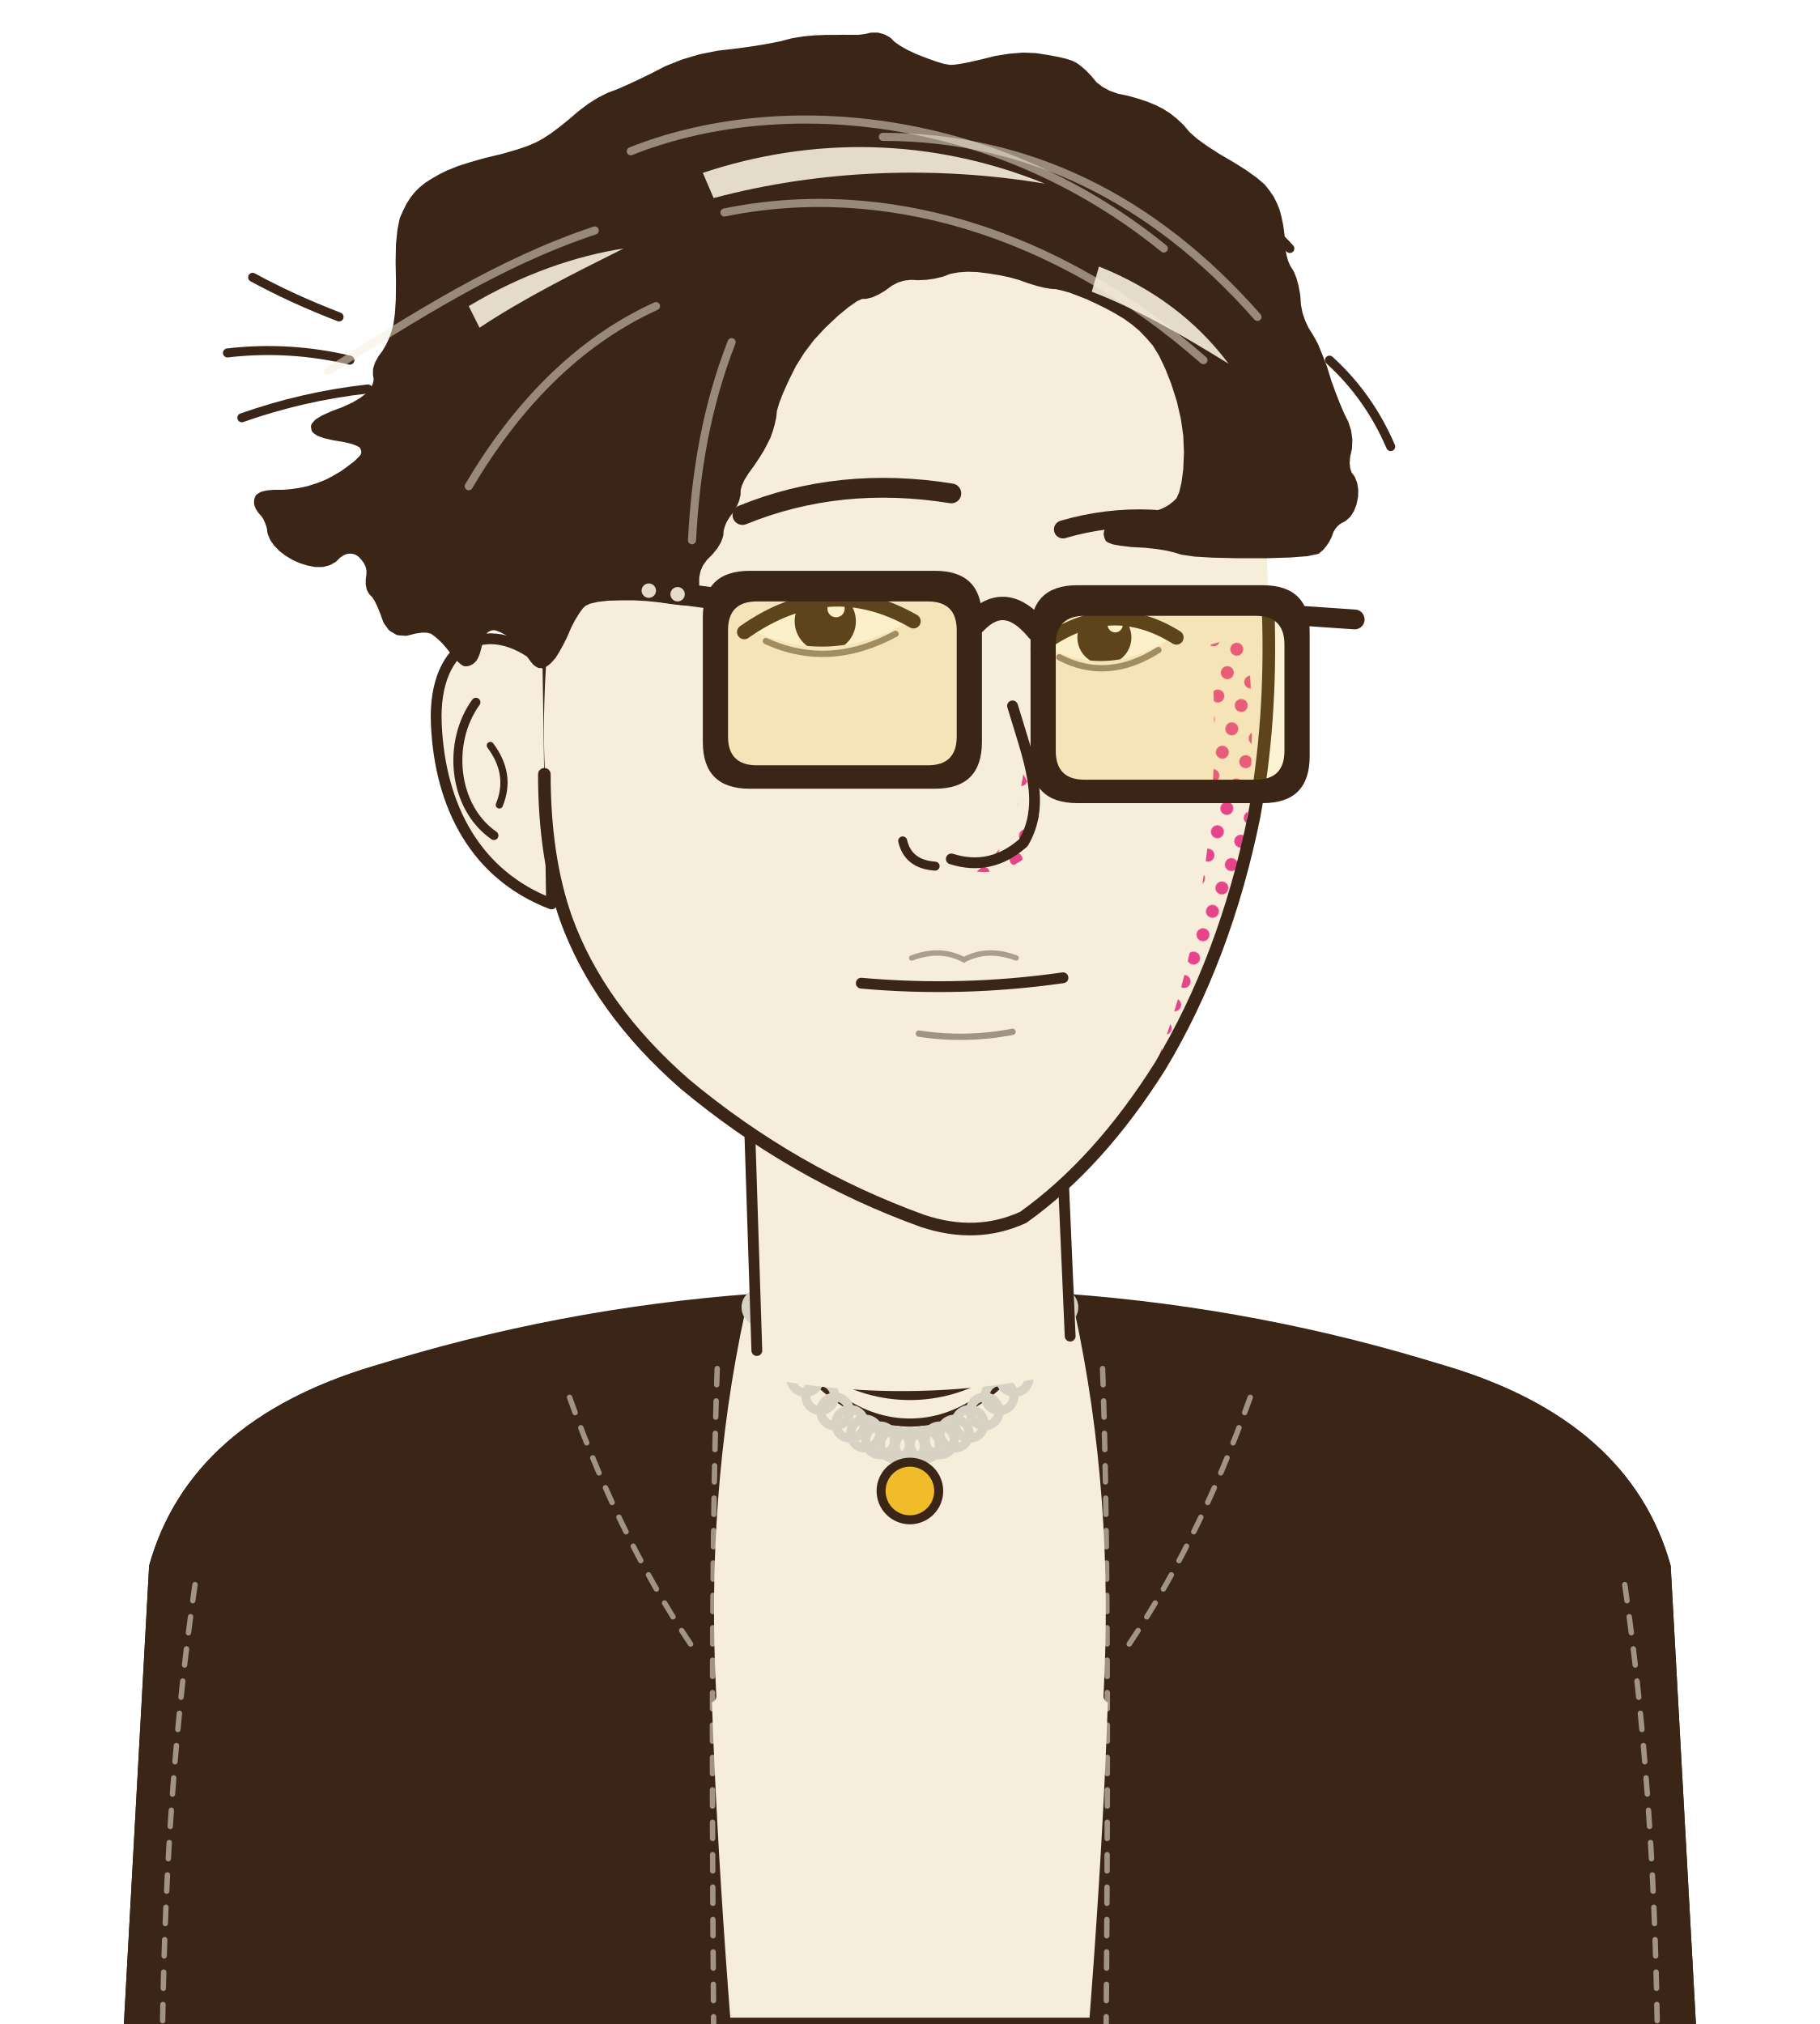
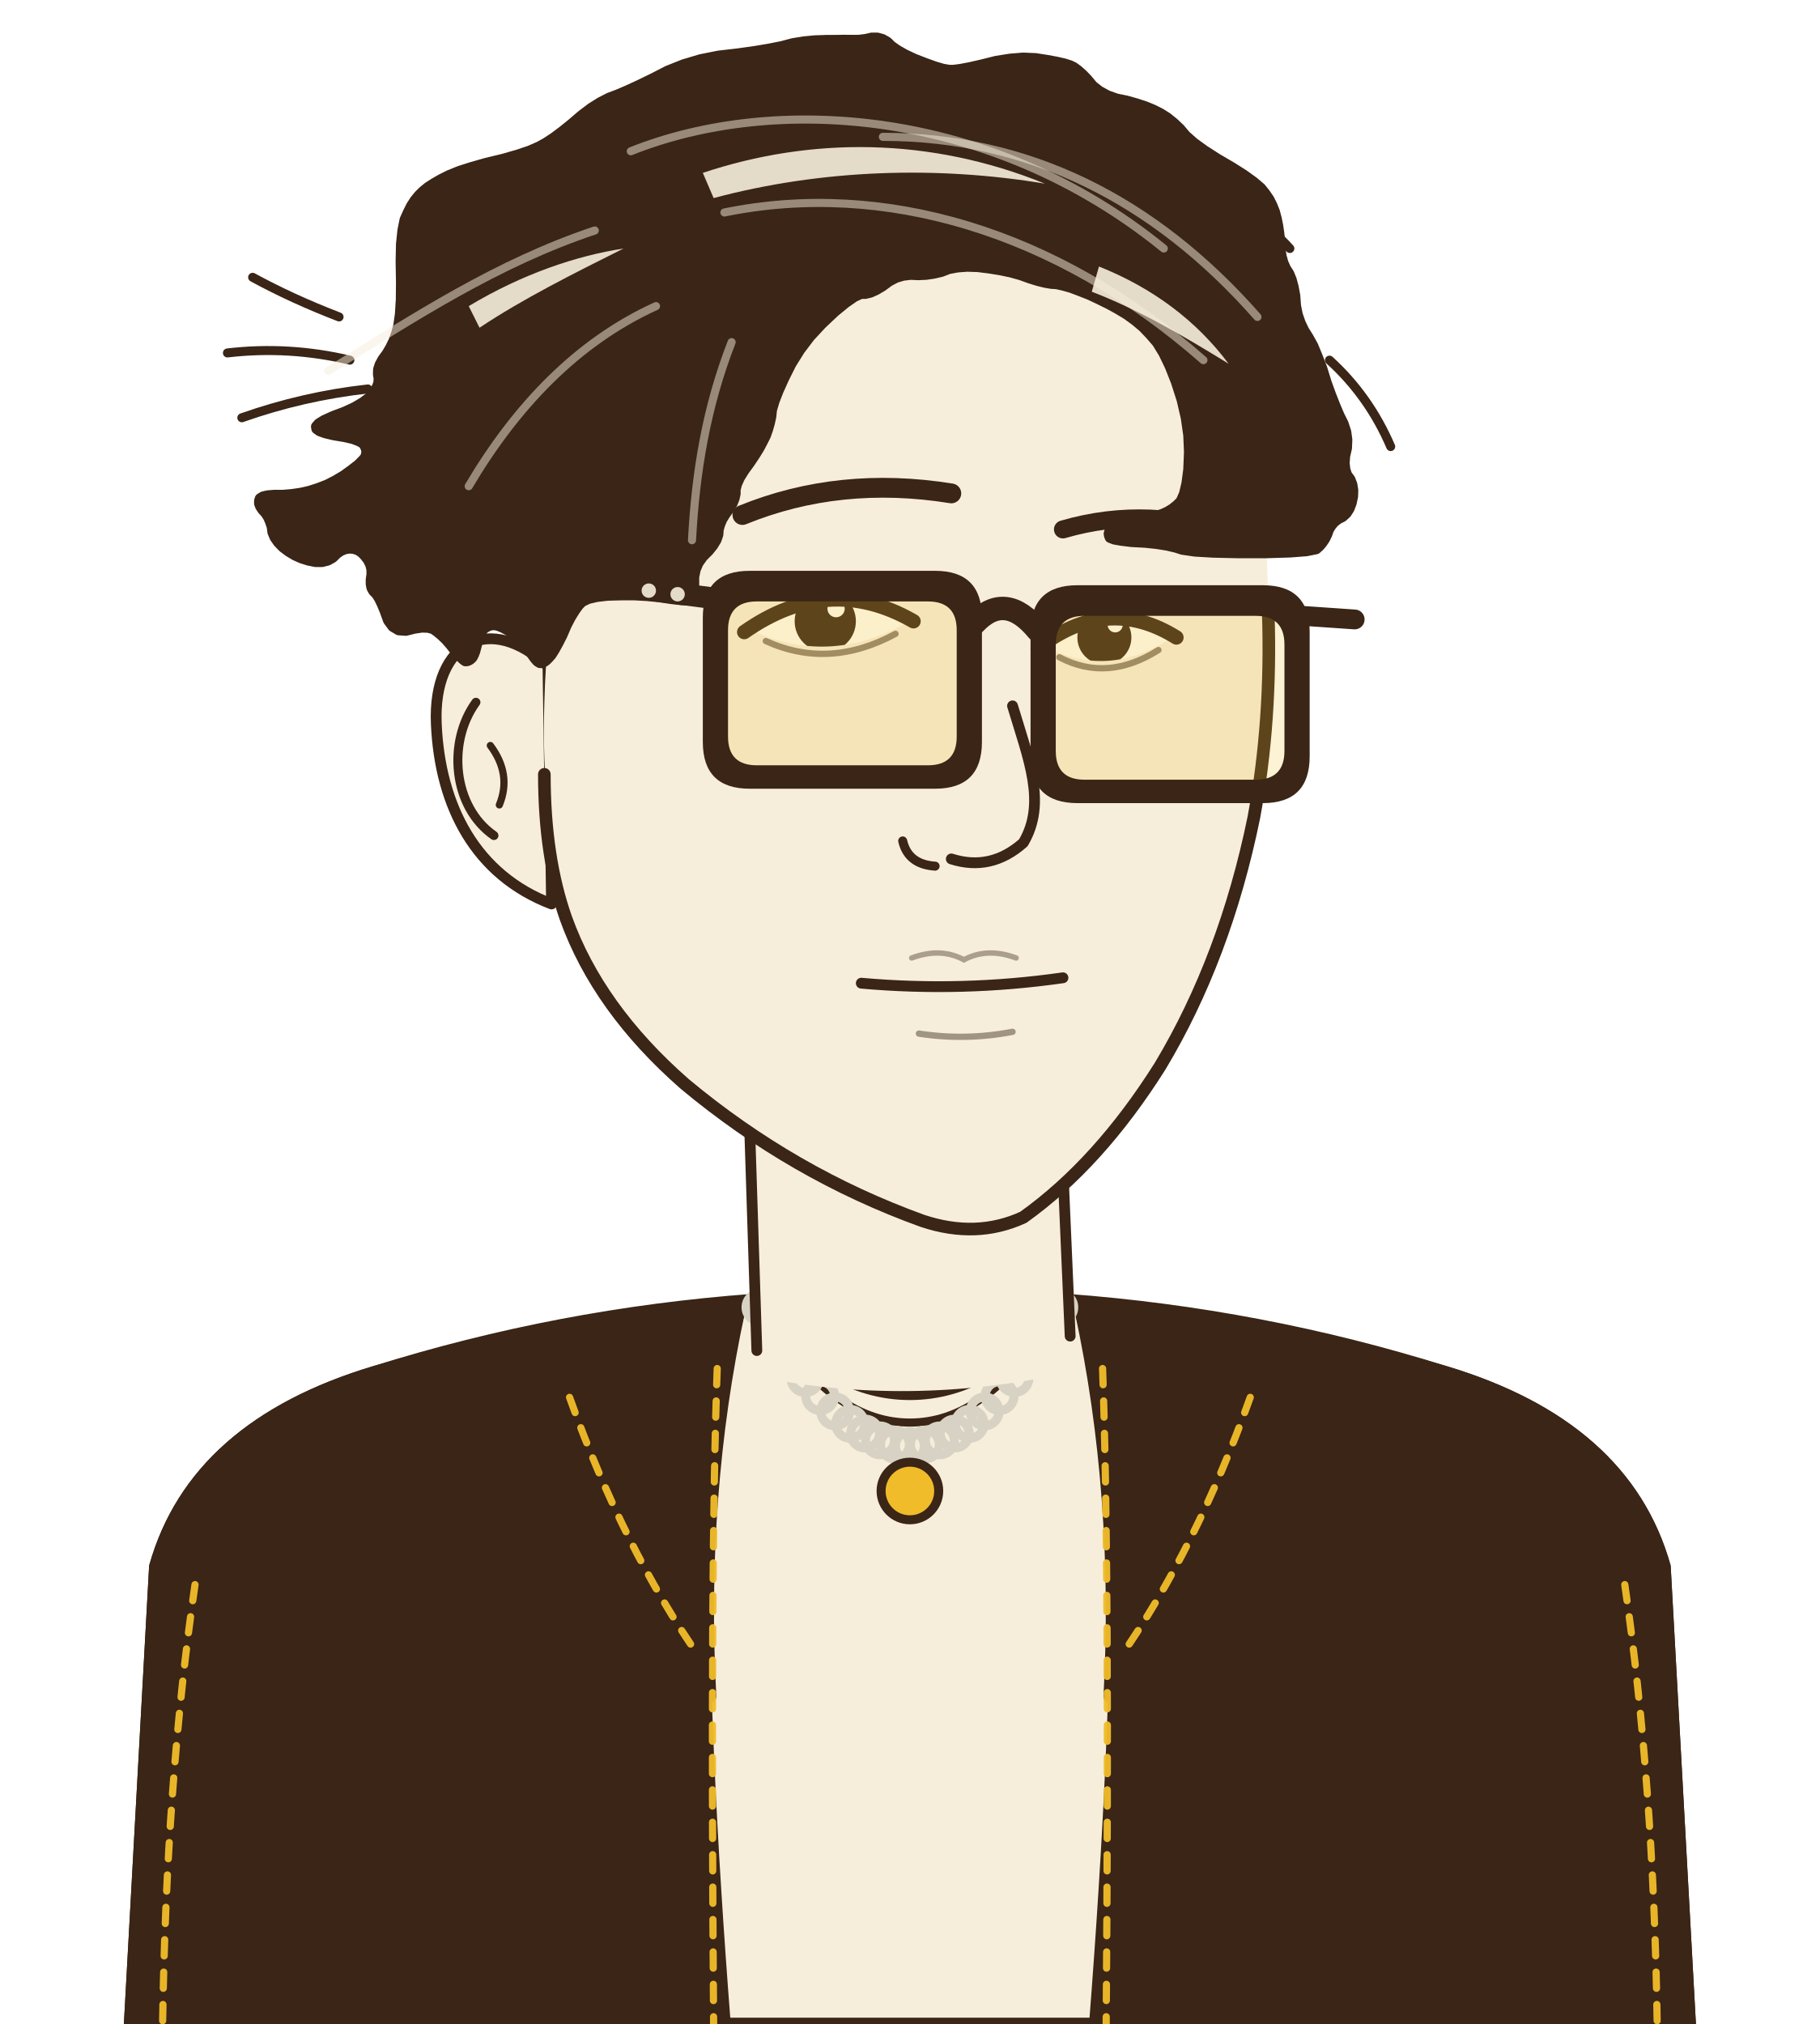
<svg xmlns="http://www.w3.org/2000/svg" viewBox="210 130 1010 1124" width="900" height="1001">
  <defs>
    <pattern id="dotsO" width="14" height="14" patternUnits="userSpaceOnUse" patternTransform="rotate(22)">
      <circle cx="7" cy="7" r="3.6" fill="#F09131" />
    </pattern>
    <pattern id="dotsP" width="14" height="14" patternUnits="userSpaceOnUse" patternTransform="rotate(22)">
      <circle cx="7" cy="7" r="3.6" fill="#E54489" />
    </pattern>
    <pattern id="dotsI" width="12" height="12" patternUnits="userSpaceOnUse" patternTransform="rotate(22)">
      <circle cx="6" cy="6" r="2.6" fill="#3A2516" />
    </pattern>
    <pattern id="hatch" width="12" height="12" patternUnits="userSpaceOnUse" patternTransform="rotate(40)">
      <path d="M0,6 H12" stroke="#3A2516" stroke-width="2.6" />
    </pattern>
    <pattern id="hatch2" width="10" height="10" patternUnits="userSpaceOnUse" patternTransform="rotate(-38)">
      <path d="M0,5 H10" stroke="#3A2516" stroke-width="2.4" />
    </pattern>
    <pattern id="hatchD" width="9" height="9" patternUnits="userSpaceOnUse" patternTransform="rotate(55)">
      <path d="M0,4.5 H9" stroke="#F6EEDB" stroke-width="1.6" opacity=".35" />
    </pattern>
    <clipPath id="skinclip">
      <path d="M735.8,280.9 L724.2,282.1 L713.5,284.2 L703.5,287.2 L694.2,291.1 L685.8,295.9 L678.3,300.6 L671.9,305.2 L666.6,309.8 L662.4,314.2 L658.8,318.4 L655.8,322.1 L653.4,325.5 L651.6,328.5 L649.6,333.0 L647.2,339.0 L644.5,346.5 L641.5,355.5 L638.2,363.8 L634.8,371.4 L631.0,378.4 L627.0,384.6 L623.8,390.2 L621.4,395.2 L619.9,399.6 L619.1,403.4 L618.0,407.1 L616.5,410.7 L614.6,414.2 L612.4,417.8 L610.1,420.8 L607.9,423.2 L605.6,425.2 L603.4,426.8 L598.8,428.4 L591.8,430.3 L582.4,432.4 L570.6,434.6 L561.5,437.1 L555.0,439.7 L551.1,442.5 L549.9,445.5 L547.9,448.4 L545.1,451.1 L541.6,453.8 L537.4,456.2 L533.8,459.4 L530.8,463.1 L528.4,467.5 L526.6,472.5 L524.8,476.8 L522.9,480.2 L521.0,483.0 L519.0,485.0 L516.8,486.6 L514.2,487.7 L511.5,488.4 L508.5,488.6 L504.9,488.5 L500.8,488.0 L496.1,487.1 L490.9,485.9 L486.2,485.2 L482.2,485.2 L478.9,485.9 L476.1,487.1 L473.6,488.1 L471.2,488.7 L469.0,489.0 L467.0,489.0 L464.5,488.4 L461.5,487.3 L458.0,485.6 L454.0,483.4 L450.4,481.8 L447.3,480.8 L444.6,480.4 L442.4,480.6 L440.3,481.2 L438.4,482.1 L436.8,483.2 L435.2,484.8 L434.6,489.1 L434.9,496.4 L436.0,506.5 L438.0,519.5 L440.0,530.6 L442.0,539.7 L444.0,546.9 L446.0,552.1 L448.4,557.5 L451.1,563.0 L454.2,568.6 L457.8,574.4 L462.0,579.8 L467.0,584.8 L472.8,589.4 L479.2,593.6 L484.6,597.5 L488.7,601.0 L491.6,604.1 L493.4,606.9 L495.3,614.4 L497.4,626.6 L499.8,643.6 L502.2,665.4 L503.9,682.1 L504.8,693.9 L504.9,700.6 L504.1,702.4 L502.6,704.4 L500.4,706.8 L497.4,709.5 L493.6,712.5 L491.1,715.7 L489.7,719.1 L489.5,722.6 L490.5,726.4 L492.5,730.8 L495.5,735.8 L499.5,741.4 L504.5,747.6 L510.0,754.0 L516.0,760.5 L522.5,767.1 L529.5,773.9 L542.0,784.6 L560.0,799.2 L583.5,817.8 L612.5,840.2 L634.9,858.2 L650.8,871.8 L660.1,880.8 L662.9,885.2 L665.8,888.7 L668.9,891.1 L672.2,892.4 L675.8,892.6 L679.4,893.2 L683.1,894.1 L687.0,895.2 L691.0,896.8 L699.5,897.9 L712.5,898.6 L730.0,899.0 L752.0,899.0 L769.4,898.4 L782.1,897.1 L790.2,895.2 L793.8,892.8 L797.3,890.6 L800.9,888.9 L804.6,887.5 L808.4,886.5 L810.9,884.4 L812.1,881.3 L812.1,877.1 L810.9,871.9 L808.1,864.9 L803.9,856.3 L798.1,846.0 L790.9,834.0 L785.2,824.1 L781.1,816.4 L778.5,810.8 L777.5,807.2 L776.9,804.2 L776.8,801.6 L777.1,799.4 L777.9,797.6 L779.6,795.2 L782.4,792.1 L786.1,788.2 L790.9,783.8 L796.9,776.7 L804.1,767.1 L812.6,754.9 L822.4,740.1 L830.6,727.4 L837.2,716.6 L842.2,707.9 L845.8,701.1 L850.6,688.9 L856.7,671.1 L864.1,647.9 L872.9,619.1 L880.1,596.7 L885.7,580.6 L889.8,570.8 L892.2,567.2 L894.2,563.9 L895.6,560.6 L896.4,557.5 L896.6,554.5 L897.6,550.8 L899.2,546.4 L901.5,541.4 L904.5,535.6 L906.9,530.3 L908.8,525.4 L910.1,521.0 L910.9,517.0 L911.2,512.4 L911.2,507.3 L910.9,501.6 L910.1,495.4 L908.2,489.9 L905.2,485.3 L901.1,481.5 L895.9,478.5 L891.8,475.8 L888.8,473.4 L886.9,471.4 L886.1,469.6 L885.6,467.0 L885.2,463.5 L885.0,459.1 L885.0,453.9 L883.7,448.2 L881.1,442.1 L877.1,435.5 L871.9,428.5 L868.2,422.3 L866.1,416.9 L865.5,412.4 L866.5,408.6 L867.4,403.6 L868.1,397.2 L868.8,389.5 L869.2,380.5 L868.9,371.6 L867.8,362.7 L865.9,353.9 L863.1,345.1 L860.1,337.2 L856.9,330.2 L853.4,324.1 L849.6,318.9 L845.2,314.0 L840.1,309.5 L834.2,305.4 L827.8,301.6 L818.8,297.8 L807.4,293.8 L793.6,289.6 L777.4,285.4 L762.3,282.5 L748.4,281.0 Z" />
    </clipPath>
  </defs>
  <path d="M628,852 Q668,904 715,904 Q762,904 802,852 Q910,860 1012,892 Q1112,922 1134,1000 L1148,1254 L282,1254 L296,1000 Q318,922 418,892 Q520,860 628,852 Z" fill="#F6EEDB" stroke="#3A2516" stroke-width="7" stroke-linejoin="round" />
  <path d="M640,868 Q674,920 715,920 Q756,920 790,868" fill="none" stroke="#3A2516" stroke-width="4.5" stroke-linecap="round" />
  <path d="M620,858 Q520,862 418,892 Q318,922 296,1000 L282,1254 L612,1254 Q600,1100 600,990 Q604,920 620,858 Z" fill="#3A2516" stroke="#3A2516" stroke-width="7" stroke-linejoin="round" />
  <path d="M810,858 Q910,862 1012,892 Q1112,922 1134,1000 L1148,1254 L818,1254 Q830,1100 830,990 Q826,920 810,858 Z" fill="#3A2516" stroke="#3A2516" stroke-width="7" stroke-linejoin="round" />
  <path d="M620,858 Q560,870 516,890 Q548,990 604,1072 Q598,960 620,858 Z" fill="#3A2516" stroke="#3A2516" stroke-width="7" stroke-linejoin="round" />
  <path d="M810,858 Q870,870 914,890 Q882,990 826,1072 Q832,960 810,858 Z" fill="#3A2516" stroke="#3A2516" stroke-width="7" stroke-linejoin="round" />
-   <path d="M608,890 Q604,1000 606,1254" fill="none" stroke="#F6EEDB" stroke-width="3" stroke-dasharray="9 9" stroke-linecap="round" opacity=".55" />
-   <path d="M822,890 Q826,1000 824,1254" fill="none" stroke="#F6EEDB" stroke-width="3" stroke-dasharray="9 9" stroke-linecap="round" opacity=".55" />
-   <path d="M526,906 Q556,990 598,1050" fill="none" stroke="#F6EEDB" stroke-width="3" stroke-dasharray="9 9" stroke-linecap="round" opacity=".55" />
-   <path d="M904,906 Q874,990 832,1050" fill="none" stroke="#F6EEDB" stroke-width="3" stroke-dasharray="9 9" stroke-linecap="round" opacity=".55" />
-   <path d="M318,1010 Q302,1120 300,1254" fill="none" stroke="#F6EEDB" stroke-width="3" stroke-dasharray="9 9" stroke-linecap="round" opacity=".55" />
-   <path d="M1112,1010 Q1128,1120 1130,1254" fill="none" stroke="#F6EEDB" stroke-width="3" stroke-dasharray="9 9" stroke-linecap="round" opacity=".55" />
+   <path d="M608,890 Q604,1000 606,1254" fill="none" stroke="#F0BC2A" stroke-width="4" stroke-dasharray="9 9" stroke-linecap="round" opacity="0.95" />
+   <path d="M822,890 Q826,1000 824,1254" fill="none" stroke="#F0BC2A" stroke-width="4" stroke-dasharray="9 9" stroke-linecap="round" opacity="0.95" />
+   <path d="M526,906 Q556,990 598,1050" fill="none" stroke="#F0BC2A" stroke-width="4" stroke-dasharray="9 9" stroke-linecap="round" opacity="0.95" />
+   <path d="M904,906 Q874,990 832,1050" fill="none" stroke="#F0BC2A" stroke-width="4" stroke-dasharray="9 9" stroke-linecap="round" opacity="0.95" />
+   <path d="M318,1010 Q302,1120 300,1254" fill="none" stroke="#F0BC2A" stroke-width="4" stroke-dasharray="9 9" stroke-linecap="round" opacity="0.95" />
+   <path d="M1112,1010 Q1128,1120 1130,1254" fill="none" stroke="#F0BC2A" stroke-width="4" stroke-dasharray="9 9" stroke-linecap="round" opacity="0.95" />
  <circle cx="632.0" cy="856.0" r="8" fill="none" stroke="#D8D2C4" stroke-width="5" />
  <circle cx="640.3" cy="870.6" r="8" fill="none" stroke="#D8D2C4" stroke-width="5" />
  <circle cx="648.6" cy="883.7" r="8" fill="none" stroke="#D8D2C4" stroke-width="5" />
  <circle cx="656.9" cy="895.3" r="8" fill="none" stroke="#D8D2C4" stroke-width="5" />
  <circle cx="665.2" cy="905.3" r="8" fill="none" stroke="#D8D2C4" stroke-width="5" />
  <circle cx="673.5" cy="913.8" r="8" fill="none" stroke="#D8D2C4" stroke-width="5" />
  <circle cx="681.8" cy="920.7" r="8" fill="none" stroke="#D8D2C4" stroke-width="5" />
  <circle cx="690.1" cy="926.1" r="8" fill="none" stroke="#D8D2C4" stroke-width="5" />
  <circle cx="698.4" cy="929.9" r="8" fill="none" stroke="#D8D2C4" stroke-width="5" />
  <circle cx="706.7" cy="932.2" r="8" fill="none" stroke="#D8D2C4" stroke-width="5" />
  <circle cx="715.0" cy="933.0" r="8" fill="none" stroke="#D8D2C4" stroke-width="5" />
  <circle cx="723.3" cy="932.2" r="8" fill="none" stroke="#D8D2C4" stroke-width="5" />
  <circle cx="731.6" cy="929.9" r="8" fill="none" stroke="#D8D2C4" stroke-width="5" />
  <circle cx="739.9" cy="926.1" r="8" fill="none" stroke="#D8D2C4" stroke-width="5" />
  <circle cx="748.2" cy="920.7" r="8" fill="none" stroke="#D8D2C4" stroke-width="5" />
  <circle cx="756.5" cy="913.8" r="8" fill="none" stroke="#D8D2C4" stroke-width="5" />
  <circle cx="764.8" cy="905.3" r="8" fill="none" stroke="#D8D2C4" stroke-width="5" />
  <circle cx="773.1" cy="895.3" r="8" fill="none" stroke="#D8D2C4" stroke-width="5" />
  <circle cx="781.4" cy="883.7" r="8" fill="none" stroke="#D8D2C4" stroke-width="5" />
  <circle cx="789.7" cy="870.6" r="8" fill="none" stroke="#D8D2C4" stroke-width="5" />
  <circle cx="798.0" cy="856.0" r="8" fill="none" stroke="#D8D2C4" stroke-width="5" />
  <circle cx="715" cy="958" r="16" fill="#F0BC2A" stroke="#3A2516" stroke-width="5" />
  <path d="M622,700 L800,700 L804,892 Q714,912 628,894 Z" fill="#F6EEDB" />
  <path d="M626,756 L630,880 M800,780 L804,872" fill="none" stroke="#3A2516" stroke-width="6" stroke-linecap="round" />
  <path d="M514,500 C482,470 450,486 452,532 C454,578 474,616 516,632 Z" fill="#F6EEDB" stroke="#3A2516" stroke-width="6" stroke-linejoin="round" />
  <path d="M548,250 L900,250 Q914,420 914,470 Q916,530 906,584 Q890,662 854,722 Q820,776 778,806 Q752,818 722,808 Q650,782 590,732 Q542,690 524,640 Q510,582 512,520 Q514,440 548,250 Z" fill="#F6EEDB" />
-   <path d="M902,482 Q910,560 896,622 Q878,690 846,734 Q866,690 876,630 Q888,560 882,488 Z" fill="url(#dotsP)" />
-   <path d="M778,560 Q792,584 784,602 Q770,616 752,614 Q770,600 774,582 Z" fill="url(#dotsP)" />
  <path d="M512,560 Q512,606 524,640 Q542,690 590,732 Q650,782 722,808 Q752,818 778,806 Q820,776 854,722 Q890,662 906,584 Q916,530 914,470" fill="none" stroke="#3A2516" stroke-width="7" stroke-linecap="round" stroke-linejoin="round" />
  <path d="M959.4,396.2 L957.6,393.8 L956.6,390.8 L956.2,387.2 L956.5,383.2 L957.5,378.8 L957.7,374.2 L957.1,369.8 L955.6,365.2 L953.4,360.8 L951.1,355.4 L948.7,349.3 L946.2,342.4 L943.8,334.6 L941.2,327.9 L938.8,322.1 L936.2,317.4 L933.8,313.6 L931.8,309.4 L930.2,304.8 L929.2,299.8 L928.8,294.2 L927.9,289.4 L926.8,285.3 L925.4,281.9 L923.6,279.1 L922.2,275.9 L921.2,272.3 L920.6,268.2 L920.4,263.8 L919.9,259.4 L919.3,255.3 L918.5,251.4 L917.5,247.6 L916.1,244.1 L914.4,240.7 L912.2,237.5 L909.8,234.5 L905.8,231.1 L900.4,227.2 L893.6,222.9 L885.4,218.1 L878.4,213.6 L872.6,209.4 L868.1,205.4 L864.9,201.6 L861.4,198.3 L857.8,195.4 L854.0,193.0 L850.0,191.0 L845.6,189.2 L840.7,187.6 L835.4,186.1 L829.6,184.9 L824.6,183.1 L820.2,180.7 L816.5,177.8 L813.5,174.2 L810.8,171.4 L808.2,169.1 L806.0,167.5 L804.0,166.5 L800.9,165.5 L796.6,164.5 L791.2,163.5 L784.8,162.5 L777.9,162.2 L770.6,162.8 L763.0,164.0 L755.0,166.0 L748.4,167.5 L743.1,168.5 L739.2,169.0 L736.8,169.0 L733.3,168.4 L728.9,167.1 L723.6,165.2 L717.4,162.8 L712.1,160.3 L707.9,157.9 L704.6,155.6 L702.4,153.4 L699.8,151.9 L696.9,151.1 L693.8,151.1 L690.2,151.9 L686.0,152.4 L681.0,152.6 L675.2,152.6 L668.8,152.4 L662.4,152.6 L656.1,153.2 L650.0,154.2 L644.0,155.8 L636.9,157.2 L628.6,158.6 L619.2,159.9 L608.8,161.1 L598.8,163.1 L589.4,165.9 L580.6,169.4 L572.4,173.6 L565.0,177.2 L558.5,180.2 L552.9,182.6 L548.1,184.4 L543.2,186.9 L538.1,190.1 L532.8,194.1 L527.2,198.9 L522.1,203.0 L517.4,206.5 L513.0,209.4 L509.0,211.6 L503.7,213.9 L497.1,216.1 L489.1,218.4 L479.9,220.6 L471.8,222.9 L464.9,225.1 L459.2,227.4 L454.8,229.6 L450.8,231.9 L447.4,234.1 L444.6,236.4 L442.4,238.6 L440.2,241.3 L438.2,244.4 L436.4,248.0 L434.6,252.0 L433.4,257.9 L432.6,265.6 L432.4,275.2 L432.6,286.8 L432.5,296.5 L432.0,304.5 L431.1,310.8 L429.9,315.2 L428.4,319.4 L426.6,323.1 L424.6,326.5 L422.4,329.5 L420.8,332.4 L419.9,335.1 L419.8,337.8 L420.2,340.2 L420.0,342.8 L419.0,345.4 L417.2,348.1 L414.8,350.9 L411.2,353.6 L406.8,356.2 L401.2,358.8 L394.8,361.2 L389.9,363.4 L386.8,365.3 L385.4,366.9 L385.6,368.1 L387.3,369.3 L390.4,370.4 L395.0,371.5 L401.0,372.5 L405.8,373.6 L409.2,374.9 L411.5,376.2 L412.5,377.8 L413.1,379.2 L413.4,380.8 L413.2,382.2 L412.8,383.8 L411.2,385.7 L408.8,388.1 L405.2,390.9 L400.8,394.1 L396.1,396.9 L391.4,399.3 L386.5,401.2 L381.5,402.8 L376.6,403.9 L371.7,404.6 L366.9,405.0 L362.1,405.0 L358.4,405.3 L355.8,405.9 L354.2,406.9 L353.8,408.1 L353.8,409.6 L354.4,411.2 L355.6,413.0 L357.4,415.0 L358.8,417.2 L359.9,419.8 L360.8,422.5 L361.2,425.5 L362.4,428.4 L364.3,431.1 L366.9,433.8 L370.1,436.2 L373.6,438.3 L377.2,439.9 L381.0,441.1 L385.0,441.9 L388.6,441.9 L391.7,441.1 L394.4,439.6 L396.6,437.4 L398.9,435.8 L401.3,434.8 L403.8,434.4 L406.2,434.6 L408.6,435.4 L410.7,436.8 L412.6,438.8 L414.4,441.2 L415.6,443.8 L416.2,446.4 L416.2,449.1 L415.8,451.9 L415.8,454.3 L416.2,456.4 L417.2,458.2 L418.8,459.8 L420.3,462.1 L421.9,465.4 L423.6,469.5 L425.4,474.5 L427.9,477.9 L431.1,479.8 L435.1,480.1 L439.9,478.9 L444.0,478.3 L447.5,478.4 L450.4,479.2 L452.6,480.8 L455.0,482.8 L457.5,485.2 L460.1,488.2 L462.9,491.8 L465.1,494.4 L466.9,496.1 L468.1,497.0 L468.9,497.0 L469.6,496.8 L470.4,496.4 L471.1,495.9 L471.9,495.1 L472.6,493.8 L473.4,491.8 L474.1,489.1 L474.9,485.9 L475.8,483.2 L476.8,481.1 L477.9,479.5 L479.1,478.5 L480.4,477.8 L481.8,477.2 L483.2,477.0 L484.8,477.0 L486.7,477.5 L489.1,478.5 L491.9,480.0 L495.1,482.0 L498.1,484.3 L500.7,486.9 L503.0,489.9 L505.0,493.1 L506.8,495.6 L508.2,497.2 L509.5,498.0 L510.5,498.0 L511.6,497.6 L512.9,496.7 L514.2,495.4 L515.8,493.6 L517.5,490.9 L519.5,487.3 L521.8,482.8 L524.2,477.2 L526.6,472.6 L528.9,468.9 L531.0,466.0 L533.0,464.0 L536.4,462.4 L541.1,461.3 L547.2,460.6 L554.8,460.4 L562.1,460.4 L569.2,460.8 L576.1,461.5 L582.9,462.5 L588.1,463.1 L591.7,463.2 L593.8,462.9 L594.2,462.1 L594.6,460.5 L594.9,458.0 L595.0,454.6 L595.0,450.4 L595.8,446.4 L597.4,442.6 L599.9,439.1 L603.1,435.9 L605.6,432.8 L607.4,429.8 L608.4,426.9 L608.6,424.1 L609.4,421.3 L610.6,418.4 L612.4,415.5 L614.6,412.5 L616.3,409.6 L617.4,406.9 L618.0,404.2 L618.0,401.8 L618.8,398.8 L620.4,395.2 L622.9,391.2 L626.1,386.8 L628.9,382.6 L631.3,378.7 L633.2,375.1 L634.8,371.9 L636.0,368.5 L637.0,365.0 L637.8,361.4 L638.2,357.6 L639.6,352.8 L641.9,346.9 L645.0,340.0 L649.0,332.0 L653.8,324.3 L659.4,316.9 L665.9,309.9 L673.1,303.1 L679.2,298.1 L684.1,294.7 L687.8,293.0 L690.2,293.0 L693.1,292.3 L696.2,290.9 L699.6,288.9 L703.4,286.1 L707.2,284.1 L711.2,282.9 L715.4,282.4 L719.6,282.6 L723.9,282.4 L728.1,281.8 L732.4,280.8 L736.6,279.2 L741.4,278.3 L746.8,277.9 L752.8,278.1 L759.2,278.9 L765.4,279.9 L771.1,281.1 L776.5,282.6 L781.5,284.4 L786.0,285.8 L790.0,286.8 L793.5,287.4 L796.5,287.6 L800.1,288.4 L804.4,289.6 L809.2,291.4 L814.8,293.6 L820.1,296.1 L825.4,298.7 L830.5,301.5 L835.5,304.5 L840.2,307.9 L844.6,311.6 L848.6,315.8 L852.4,320.2 L856.0,326.1 L859.5,333.4 L862.9,342.0 L866.1,352.0 L868.4,361.9 L869.8,371.6 L870.2,381.2 L869.8,390.8 L868.8,398.4 L867.4,404.3 L865.6,408.4 L863.4,410.6 L860.9,412.6 L858.3,414.2 L855.5,415.5 L852.5,416.5 L849.6,417.2 L846.9,417.6 L844.2,417.6 L841.8,417.4 L839.3,417.4 L836.9,417.8 L834.6,418.5 L832.4,419.5 L830.4,420.6 L828.8,421.7 L827.5,422.9 L826.5,424.1 L825.9,425.3 L825.6,426.4 L825.8,427.5 L826.2,428.5 L828.5,429.4 L832.5,430.1 L838.2,430.8 L845.8,431.2 L852.3,431.9 L857.9,432.8 L862.6,433.9 L866.4,435.1 L873.3,436.1 L883.4,436.7 L896.8,437.0 L913.2,437.0 L926.1,436.6 L935.2,435.9 L940.6,434.8 L942.4,433.2 L943.9,431.4 L945.3,429.3 L946.5,426.9 L947.5,424.1 L948.9,421.8 L950.6,419.8 L952.8,418.1 L955.2,416.9 L957.3,415.0 L958.9,412.5 L960.1,409.4 L960.9,405.6 L961.0,402.2 L960.5,399.1 Z" fill="#3A2516" stroke="#3A2516" stroke-width="6" stroke-linejoin="round" />
  <path d="M404,330 Q370,322 336,326" fill="none" stroke="#3A2516" stroke-width="5" stroke-linecap="round" />
  <path d="M414,346 Q378,350 344,362" fill="none" stroke="#3A2516" stroke-width="5" stroke-linecap="round" />
  <path d="M398,306 Q372,296 350,284" fill="none" stroke="#3A2516" stroke-width="5" stroke-linecap="round" />
  <path d="M948,330 Q970,350 982,378" fill="none" stroke="#3A2516" stroke-width="5" stroke-linecap="round" />
  <path d="M612,168 Q646,150 688,152" fill="none" stroke="#3A2516" stroke-width="5" stroke-linecap="round" />
  <path d="M880,236 Q906,246 926,268" fill="none" stroke="#3A2516" stroke-width="5" stroke-linecap="round" />
  <path d="M600,226 C660,206 726,206 790,232 C730,222 666,224 606,240 Z" fill="#F6EEDB" opacity="0.9" />
  <path d="M470,300 C500,282 530,272 556,268 C528,282 500,296 476,312 Z" fill="#F6EEDB" opacity="0.9" />
  <path d="M820,278 C850,290 874,308 892,332 C866,316 842,302 816,292 Z" fill="#F6EEDB" opacity="0.9" />
  <path d="M560,214 C640,182 760,190 856,268" fill="none" stroke="#F6EEDB" stroke-width="4.5" stroke-linecap="round" opacity="0.5" />
  <path d="M612,248 C700,230 796,258 878,330" fill="none" stroke="#F6EEDB" stroke-width="4.5" stroke-linecap="round" opacity="0.5" />
  <path d="M540,258 C486,276 440,306 392,336" fill="none" stroke="#F6EEDB" stroke-width="4.5" stroke-linecap="round" opacity="0.5" />
  <path d="M574,300 C530,320 496,356 470,400" fill="none" stroke="#F6EEDB" stroke-width="4.5" stroke-linecap="round" opacity="0.5" />
  <path d="M616,320 C602,356 596,392 594,430" fill="none" stroke="#F6EEDB" stroke-width="4.5" stroke-linecap="round" opacity="0.5" />
  <path d="M700,206 C780,206 850,240 908,306" fill="none" stroke="#F6EEDB" stroke-width="4.5" stroke-linecap="round" opacity="0.5" />
  <path d="M622,416 Q676,394 738,404" fill="none" stroke="#3A2516" stroke-width="11.0" stroke-linecap="round" />
  <path d="M800,424 Q848,410 898,428" fill="none" stroke="#3A2516" stroke-width="10.0" stroke-linecap="round" />
  <clipPath id="e668">
    <path d="M627,480 Q670.0,452 713,476 Q670.0,500 627,480 Z" />
  </clipPath>
  <path d="M627,480 Q670.0,452 713,476 Q670.0,500 627,480 Z" fill="#FFFCF4" />
  <circle cx="668" cy="475" r="17" fill="#3A2516" clip-path="url(#e668)" />
  <circle cx="674" cy="468" r="4.8" fill="#FFFCF4" clip-path="url(#e668)" />
  <path d="M623,481 Q670.0,448 717,475" fill="none" stroke="#3A2516" stroke-width="8.0" stroke-linecap="round" />
  <path d="M635,486 Q670.0,502 707,482" fill="none" stroke="#3A2516" stroke-width="3.5" stroke-linecap="round" opacity=".55" />
  <clipPath id="e823">
    <path d="M790,489 Q824.5,464 859,485 Q824.5,507 790,489 Z" />
  </clipPath>
  <path d="M790,489 Q824.5,464 859,485 Q824.5,507 790,489 Z" fill="#FFFCF4" />
  <circle cx="823" cy="484" r="15" fill="#3A2516" clip-path="url(#e823)" />
  <circle cx="829" cy="477" r="4.2" fill="#FFFCF4" clip-path="url(#e823)" />
  <path d="M786,490 Q824.5,460 863,484" fill="none" stroke="#3A2516" stroke-width="8.0" stroke-linecap="round" />
  <path d="M798,495 Q824.5,509 853,491" fill="none" stroke="#3A2516" stroke-width="3.5" stroke-linecap="round" opacity=".55" />
  <path d="M772,522 C781,552 791,576 778,598 Q760,614 738,607" fill="none" stroke="#3A2516" stroke-width="6.0" stroke-linecap="round" stroke-linejoin="round" />
  <path d="M711,597 Q714,610 729,611" fill="none" stroke="#3A2516" stroke-width="5.0" stroke-linecap="round" />
  <path d="M688,676 Q744,681 800,673" fill="none" stroke="#3A2516" stroke-width="6.0" stroke-linecap="round" />
  <path d="M720,704 Q746,708 772,703" fill="none" stroke="#3A2516" stroke-width="3.5" stroke-linecap="round" opacity=".45" />
  <path d="M716,662 Q732,656 745,663 Q758,656 774,662" fill="none" stroke="#3A2516" stroke-width="3.0" stroke-linecap="round" opacity=".4" />
  <path d="M474,520 C458,542 461,578 484,594" fill="none" stroke="#3A2516" stroke-width="5.0" stroke-linecap="round" />
  <path d="M482,544 Q494,560 487,577" fill="none" stroke="#3A2516" stroke-width="4.0" stroke-linecap="round" />
  <path d="M628,461 H727 Q743,461 743,477 V541 Q743,557 727,557 H628 Q612,557 612,541 V477 Q612,461 628,461 Z" fill="#F0BC2A" opacity="0.2" />
  <path d="M626,447 H729 Q755,447 755,473 V542 Q755,568 729,568 H626 Q600,568 600,542 V473 Q600,447 626,447 Z M630,464 H725 Q741,464 741,480 V539 Q741,555 725,555 H630 Q614,555 614,539 V480 Q614,464 630,464 Z" fill="#3A2516" fill-rule="evenodd" />
  <path d="M711,477 L729,477" stroke="#F6EEDB" stroke-width="5" stroke-linecap="round" opacity=".0" />
  <path d="M810,469 H909 Q925,469 925,485 V549 Q925,565 909,565 H810 Q794,565 794,549 V485 Q794,469 810,469 Z" fill="#F0BC2A" opacity="0.2" />
  <path d="M808,455 H911 Q937,455 937,481 V550 Q937,576 911,576 H808 Q782,576 782,550 V481 Q782,455 808,455 Z M812,472 H907 Q923,472 923,488 V547 Q923,563 907,563 H812 Q796,563 796,547 V488 Q796,472 812,472 Z" fill="#3A2516" fill-rule="evenodd" />
  <path d="M893,485 L911,485" stroke="#F6EEDB" stroke-width="5" stroke-linecap="round" opacity=".0" />
  <path d="M751,476 Q768,458 786,480" fill="none" stroke="#3A2516" stroke-width="13" stroke-linecap="round" />
  <path d="M604,462 L528,452" stroke="#3A2516" stroke-width="12" stroke-linecap="round" />
  <path d="M933,472 L962,474" stroke="#3A2516" stroke-width="11" stroke-linecap="round" />
  <circle cx="570" cy="458" r="4" fill="#F6EEDB" opacity=".9" />
  <circle cx="586" cy="460" r="4" fill="#F6EEDB" opacity=".9" />
</svg>
